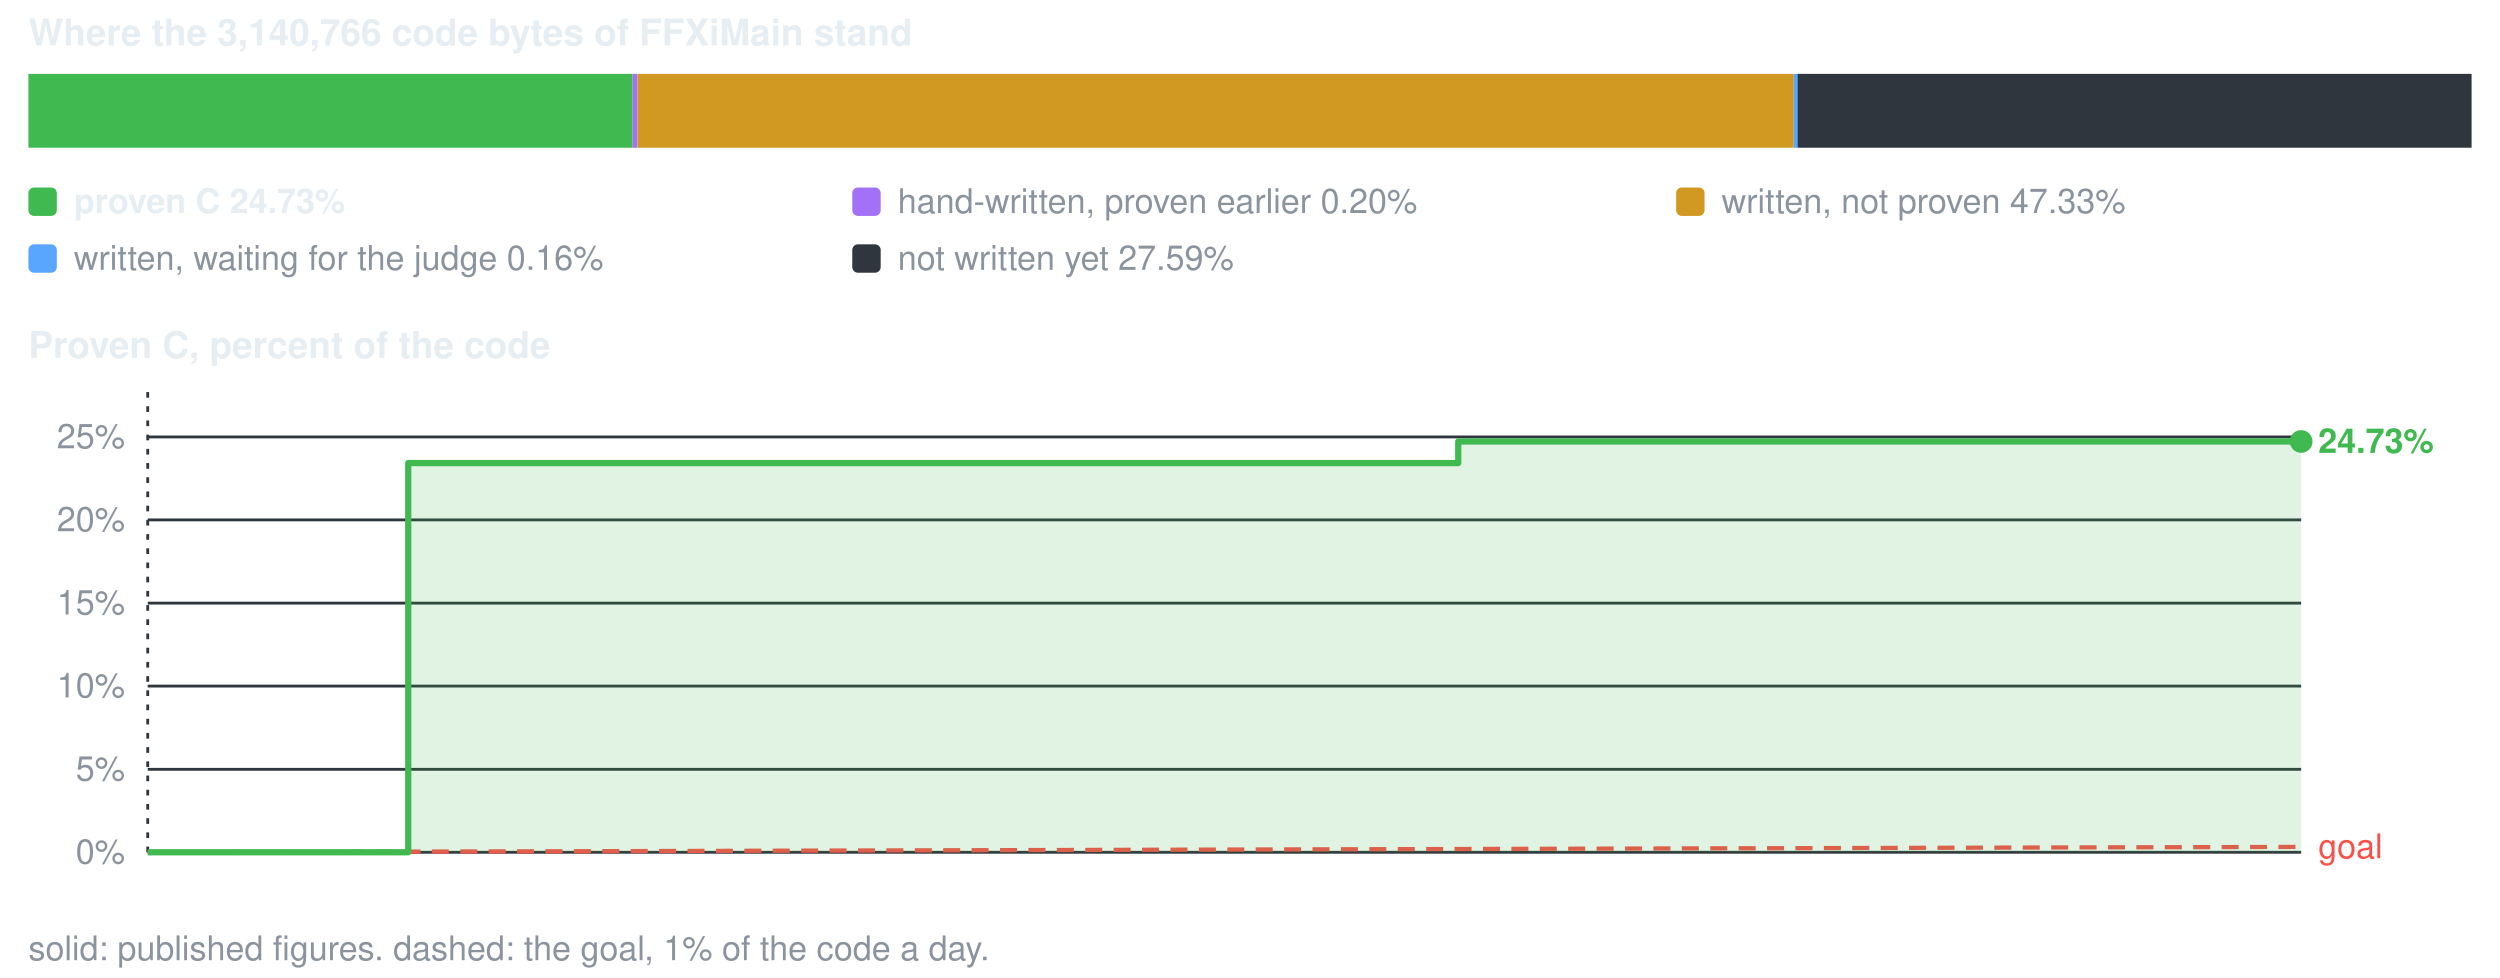
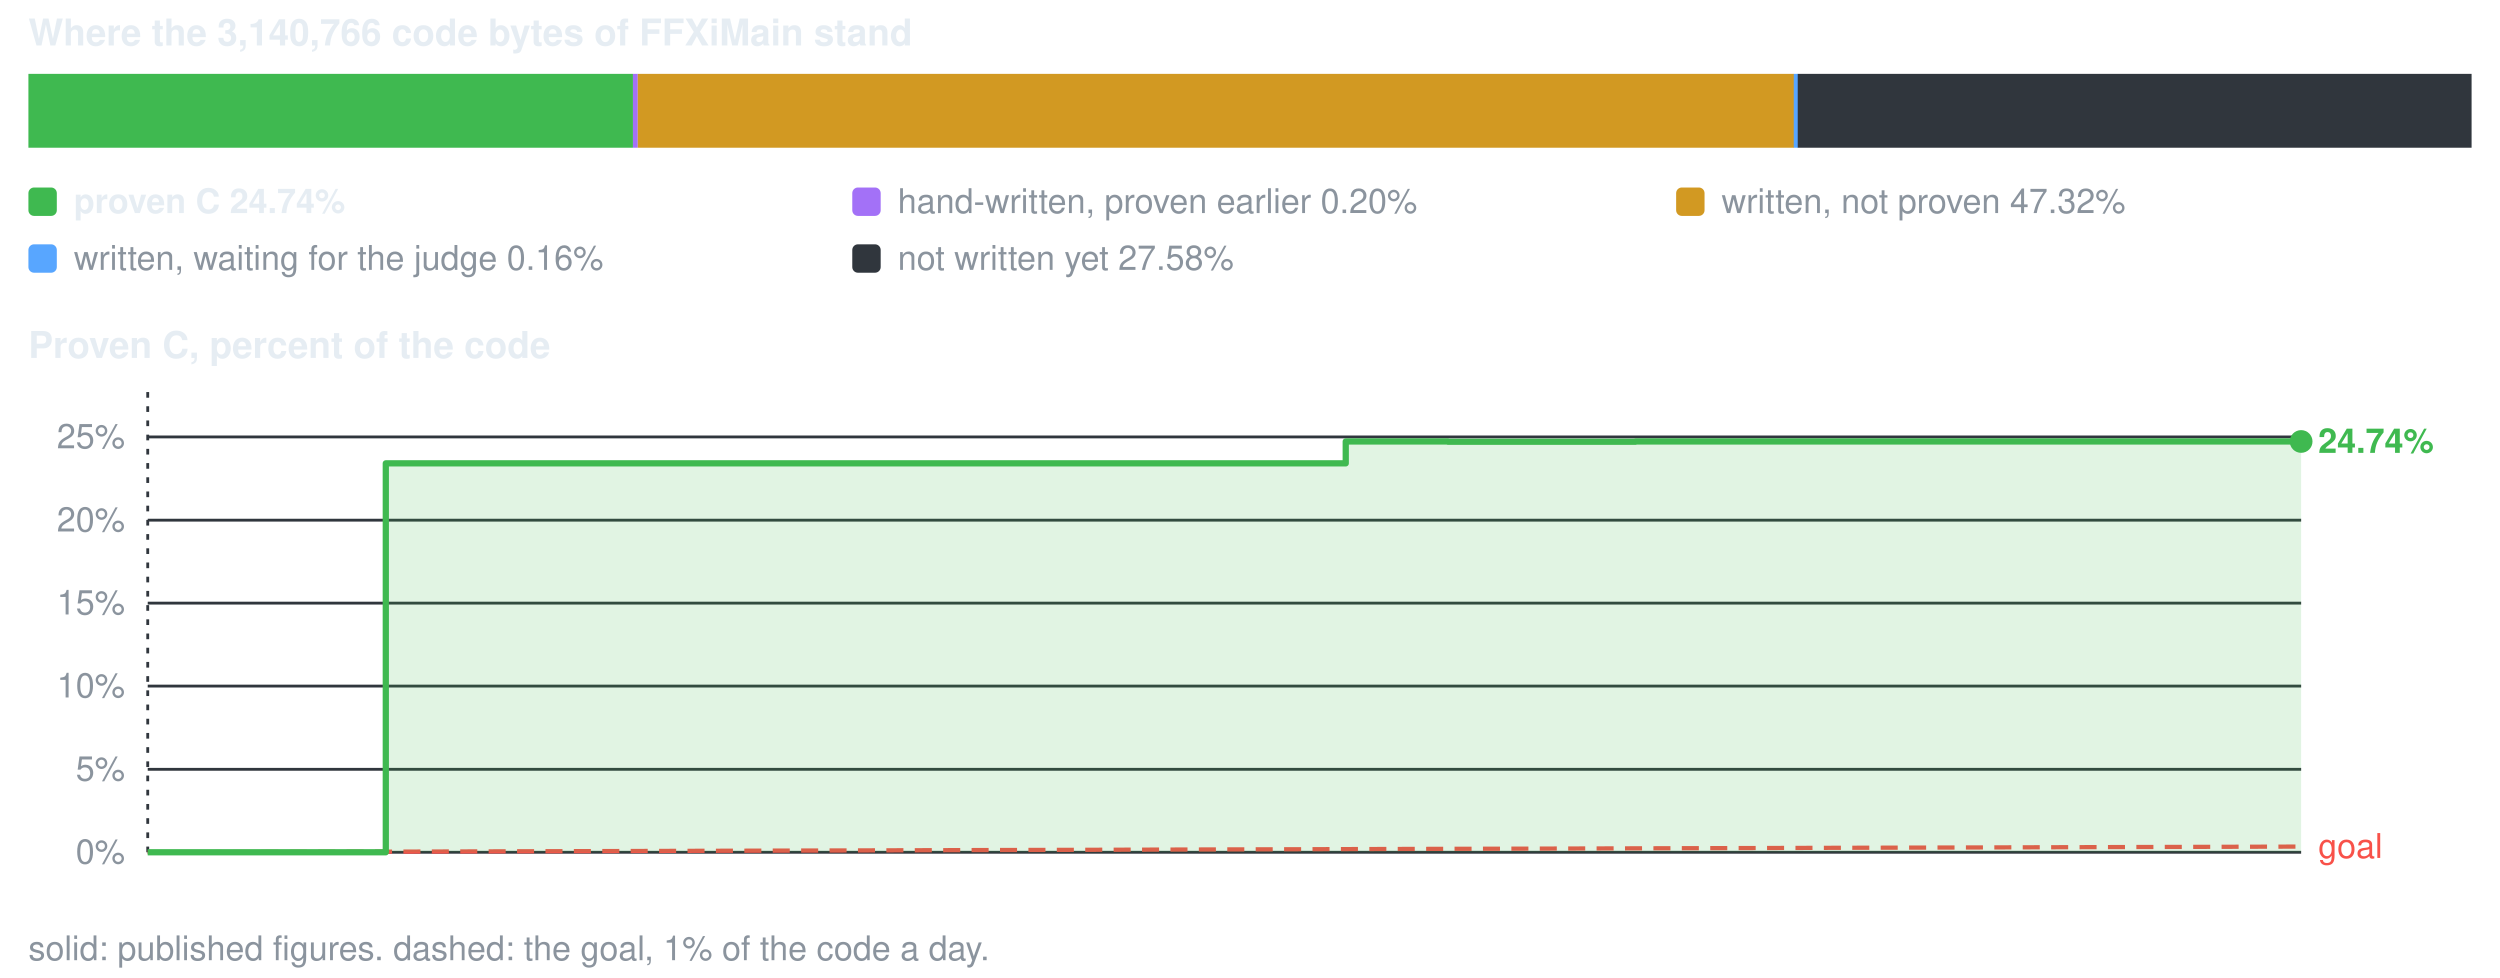
<svg xmlns="http://www.w3.org/2000/svg" viewBox="0 0 880 344" width="880" height="344" role="img" aria-label="conversion progress">
  <style>text{font-family:-apple-system,BlinkMacSystemFont,'Segoe UI',Helvetica,Arial,sans-serif;font-size:12px;fill:#8b949e}.s{fill:#e6edf3;font-weight:600}.b{font-size:13px}</style>
  <text x="10" y="16" class="s b">Where the 3,140,766 code bytes of FFXiMain stand</text>
-   <rect x="10.0" y="26" width="212.7" height="26" fill="#3fb950" />
-   <rect x="222.7" y="26" width="1.7" height="26" fill="#a371f7" />
-   <rect x="224.4" y="26" width="407.0" height="26" fill="#d29922" />
+   <rect x="10.0" y="26" width="212.8" height="26" fill="#3fb950" />
+   <rect x="222.8" y="26" width="1.7" height="26" fill="#a371f7" />
+   <rect x="224.5" y="26" width="407.0" height="26" fill="#d29922" />
  <rect x="631.4" y="26" width="1.5" height="26" fill="#58a6ff" />
  <rect x="632.8" y="26" width="237.2" height="26" fill="#30363d" />
  <rect x="10" y="66" width="10" height="10" rx="2" fill="#3fb950" />
-   <text x="26" y="75" class="s">proven C 24.73%</text>
+   <text x="26" y="75" class="s">proven C 24.74%</text>
  <rect x="300" y="66" width="10" height="10" rx="2" fill="#a371f7" />
  <text x="316" y="75">hand-written, proven earlier 0.20%</text>
  <rect x="590" y="66" width="10" height="10" rx="2" fill="#d29922" />
-   <text x="606" y="75">written, not proven 47.33%</text>
+   <text x="606" y="75">written, not proven 47.32%</text>
  <rect x="10" y="86" width="10" height="10" rx="2" fill="#58a6ff" />
  <text x="26" y="95">written, waiting for the judge 0.16%</text>
  <rect x="300" y="86" width="10" height="10" rx="2" fill="#30363d" />
-   <text x="316" y="95">not written yet 27.59%</text>
+   <text x="316" y="95">not written yet 27.58%</text>
  <text x="10" y="126" class="s b">Proven C, percent of the code</text>
  <line x1="52" y1="300.0" x2="810" y2="300.0" stroke="#30363d" stroke-width="1" />
  <text x="44" y="304.0" text-anchor="end">0%</text>
  <line x1="52" y1="270.8" x2="810" y2="270.8" stroke="#30363d" stroke-width="1" />
  <text x="44" y="274.8" text-anchor="end">5%</text>
  <line x1="52" y1="241.5" x2="810" y2="241.5" stroke="#30363d" stroke-width="1" />
  <text x="44" y="245.5" text-anchor="end">10%</text>
  <line x1="52" y1="212.3" x2="810" y2="212.3" stroke="#30363d" stroke-width="1" />
  <text x="44" y="216.3" text-anchor="end">15%</text>
-   <line x1="52" y1="183.0" x2="810" y2="183.0" stroke="#30363d" stroke-width="1" />
-   <text x="44" y="187.0" text-anchor="end">20%</text>
+   <line x1="52" y1="183.1" x2="810" y2="183.1" stroke="#30363d" stroke-width="1" />
+   <text x="44" y="187.1" text-anchor="end">20%</text>
  <line x1="52" y1="153.8" x2="810" y2="153.8" stroke="#30363d" stroke-width="1" />
  <text x="44" y="157.8" text-anchor="end">25%</text>
  <line x1="52.0" y1="138" x2="52.0" y2="300" stroke="#30363d" stroke-width="1" stroke-dasharray="2 3" />
-   <line x1="52.0" y1="300.0" x2="810.0" y2="298.1" stroke="#f85149" stroke-width="1.5" stroke-dasharray="6 4" />
-   <text x="816.0" y="302.1" style="fill:#f85149">goal</text>
-   <path d="M52.0 300.0 H143.7 V163.0 H182.0 V163.0 H246.9 V163.0 H340.7 V163.0 H513.3 V155.4 H552.7 V155.4 H624.9 V155.4 H742.2 V155.4 H810.0 V155.4 V300.0 H52.0 Z" fill="#3fb950" fill-opacity="0.16" />
-   <path d="M52.0 300.0 H143.7 V163.0 H182.0 V163.0 H246.9 V163.0 H340.7 V163.0 H513.3 V155.4 H552.7 V155.4 H624.9 V155.4 H742.2 V155.4 H810.0 V155.4" fill="none" stroke="#3fb950" stroke-width="2.2" stroke-linejoin="round" />
+   <line x1="52.0" y1="300.0" x2="810.0" y2="298.0" stroke="#f85149" stroke-width="1.5" stroke-dasharray="6 4" />
+   <text x="816.0" y="302.0" style="fill:#f85149">goal</text>
+   <path d="M52.0 300.0 H135.8 V163.1 H170.8 V163.1 H230.2 V163.1 H315.9 V163.1 H473.7 V155.4 H509.7 V155.5 H575.7 V155.4 H683.0 V155.4 H745.1 V155.4 H810.0 V155.4 V300.0 H52.0 Z" fill="#3fb950" fill-opacity="0.16" />
+   <path d="M52.0 300.0 H135.8 V163.1 H170.8 V163.1 H230.2 V163.1 H315.9 V163.1 H473.7 V155.4 H509.7 V155.5 H575.7 V155.4 H683.0 V155.4 H745.1 V155.4 H810.0 V155.4" fill="none" stroke="#3fb950" stroke-width="2.2" stroke-linejoin="round" />
  <circle cx="810.0" cy="155.4" r="4" fill="#3fb950" />
-   <text x="816.0" y="159.4" class="s" style="fill:#3fb950">24.73%</text>
+   <text x="816.0" y="159.4" class="s" style="fill:#3fb950">24.74%</text>
  <text x="10" y="338">solid: published figures. dashed: the goal, 1% of the code a day.</text>
</svg>
